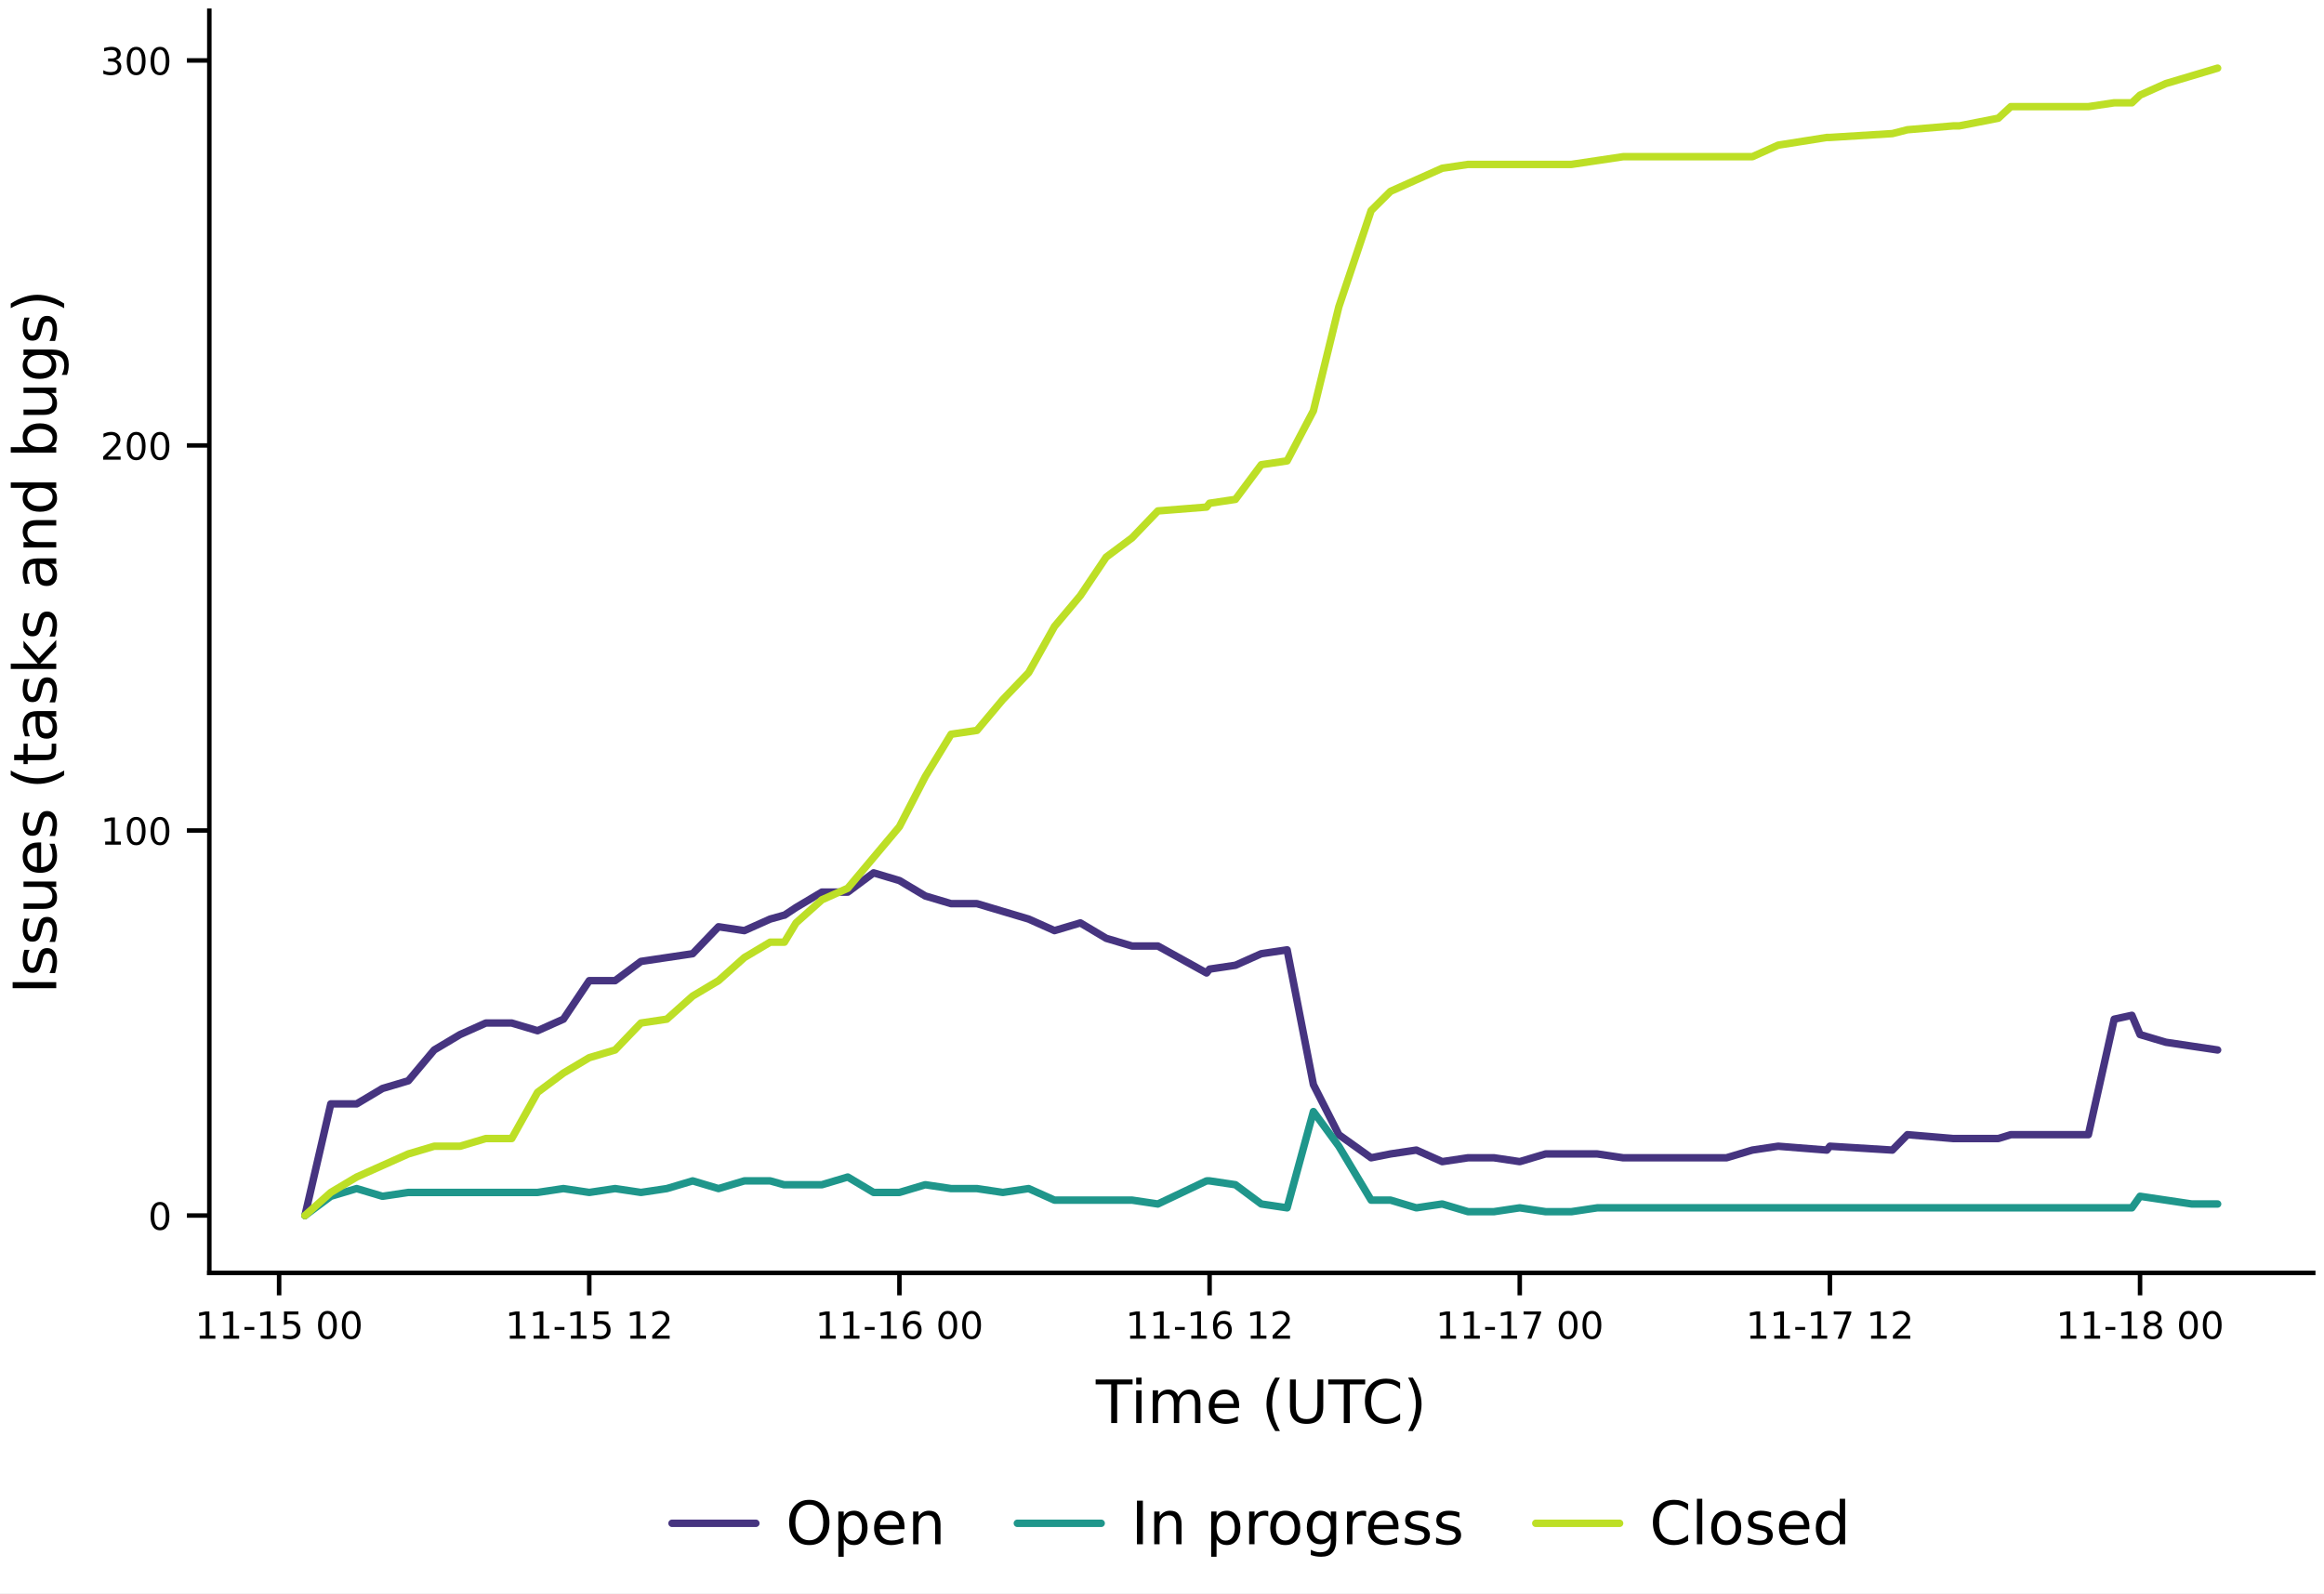
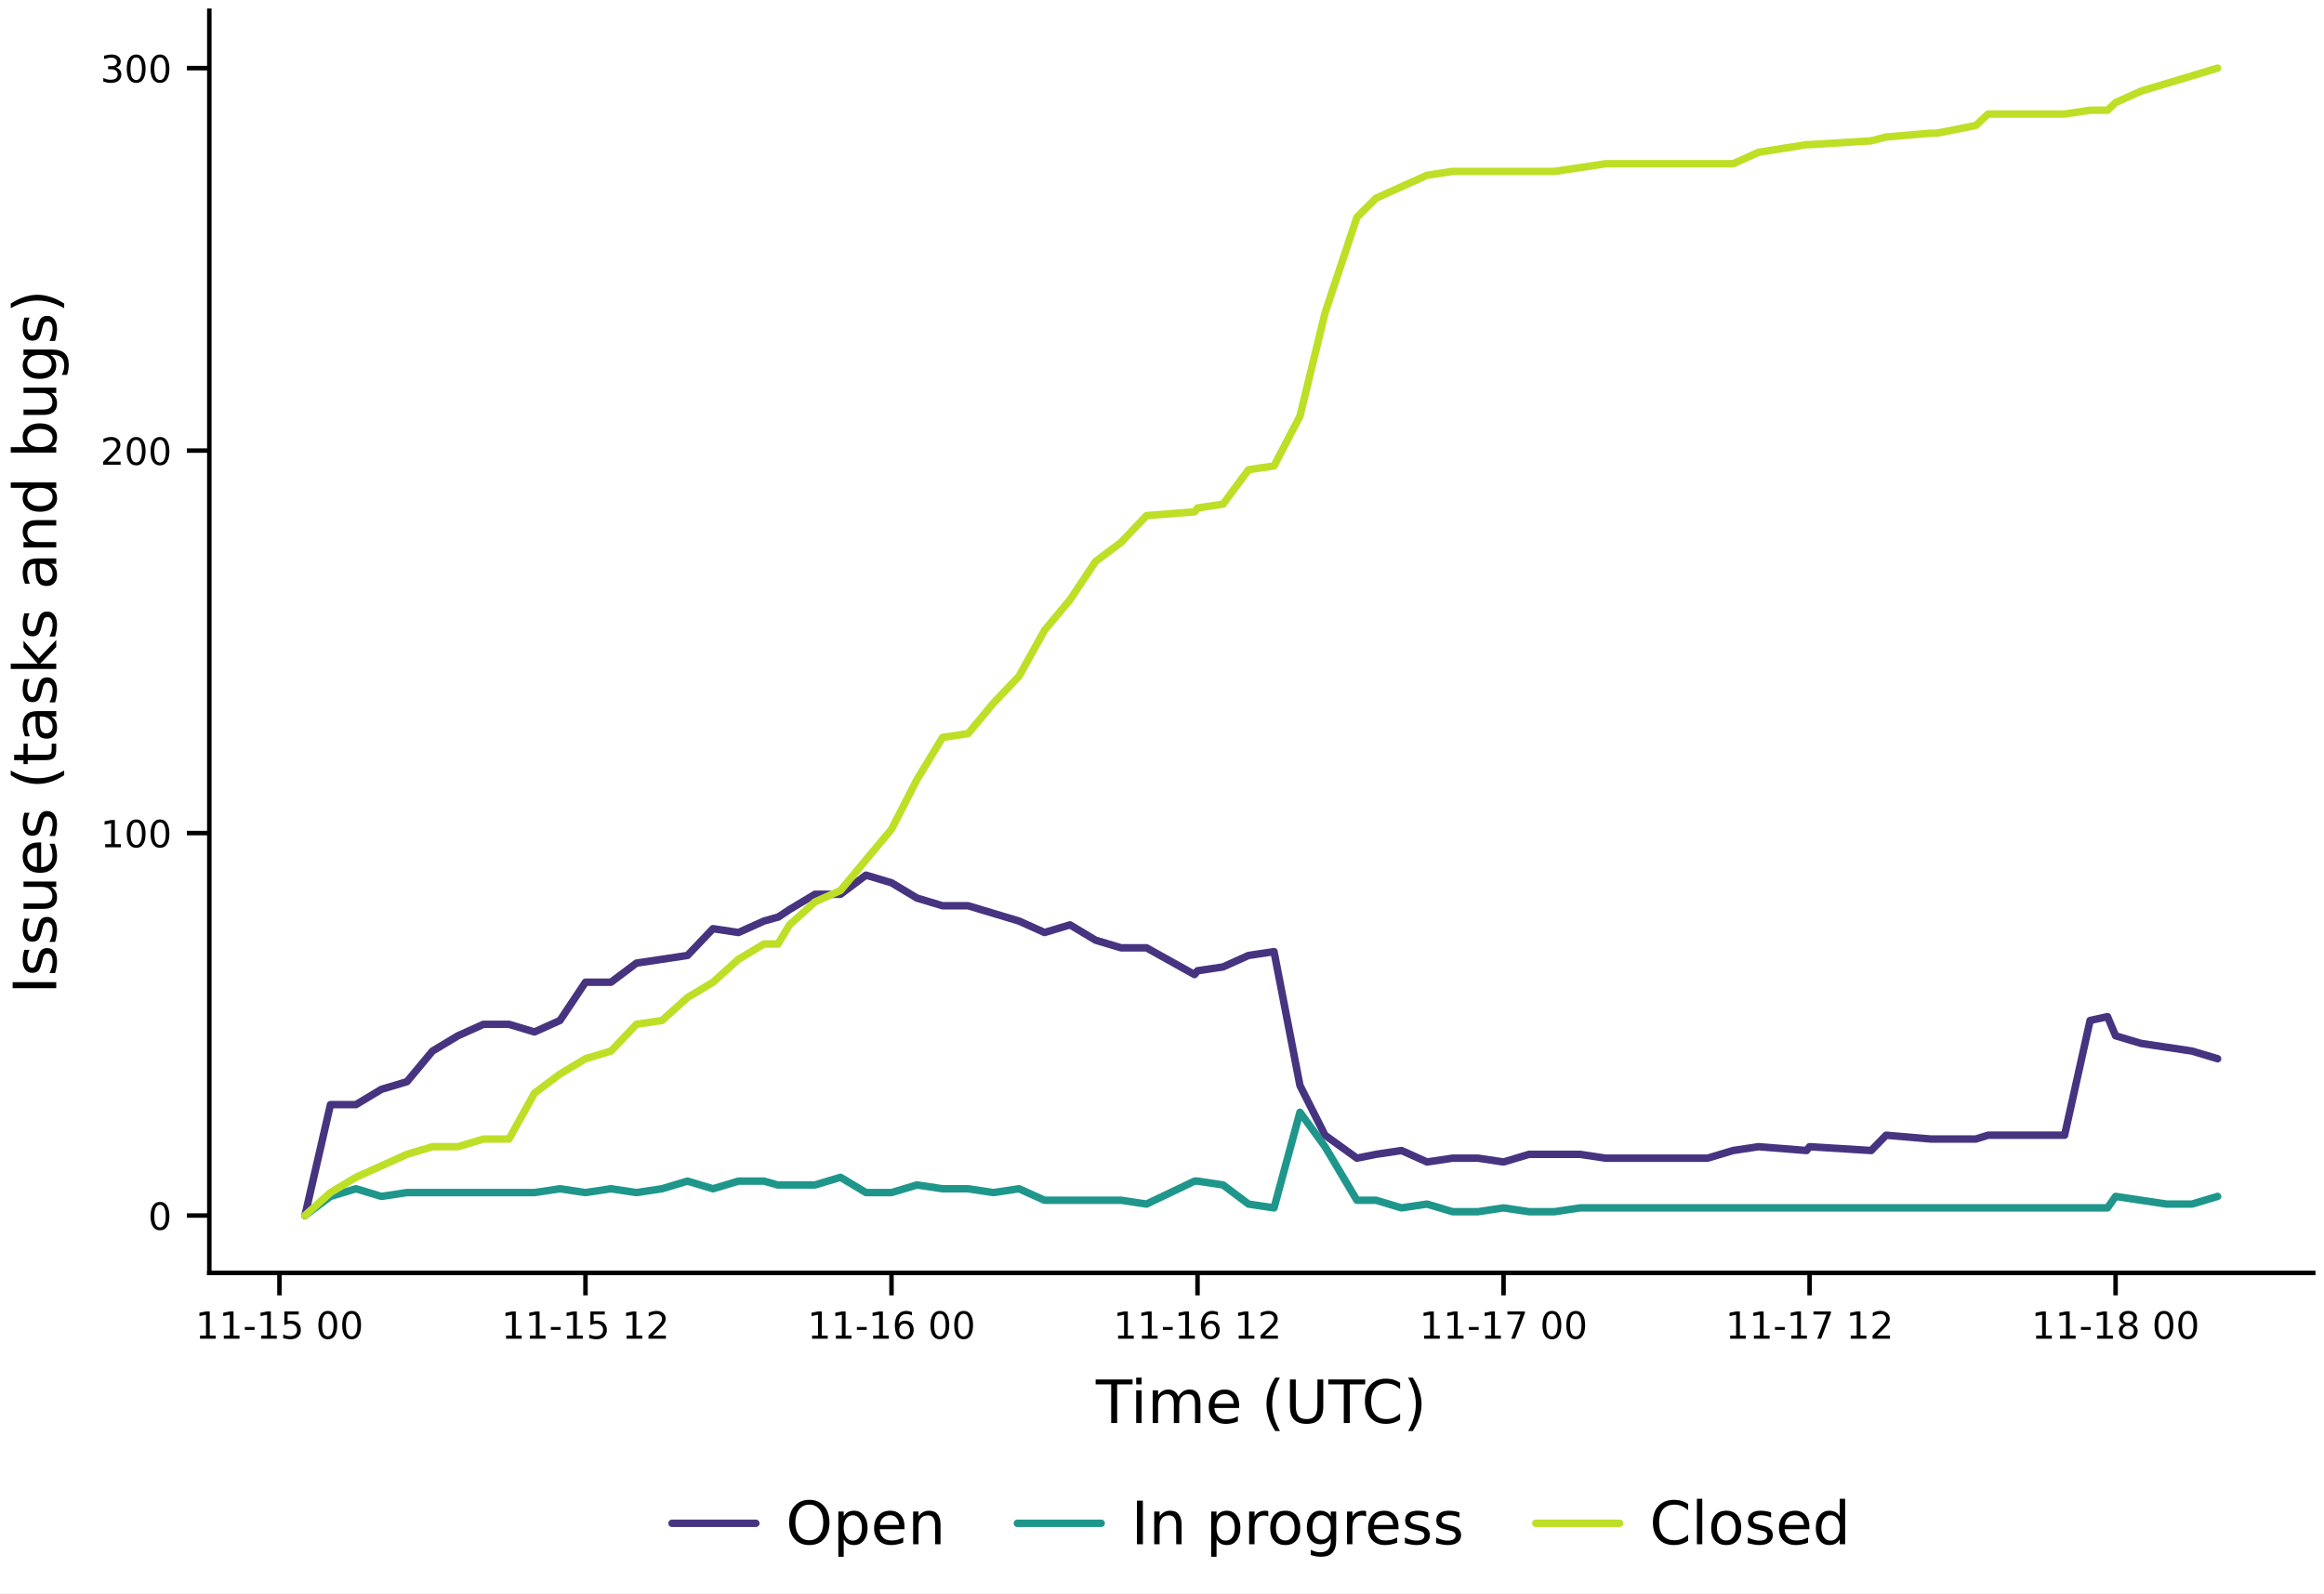
<svg xmlns="http://www.w3.org/2000/svg" xmlns:xlink="http://www.w3.org/1999/xlink" width="310.696pt" height="213.046pt" viewBox="0 0 310.696 213.046" version="1.1">
  <defs>
    <style type="text/css">*{stroke-linejoin: round; stroke-linecap: butt}</style>
  </defs>
  <g id="figure_1">
    <g id="patch_1">
      <path d="M -0 213.046  L 310.696 213.046  L 310.696 0  L -0 0  z " style="fill: #ffffff" />
    </g>
    <g id="axes_1">
      <g id="patch_2">
        <path d="M 27.984 170.203  L 309.256 170.203  L 309.256 1.44  L 27.984 1.44  z " style="fill: #ffffff" />
      </g>
      <g id="matplotlib.axis_1">
        <g id="xtick_1">
          <g id="line2d_1">
            <defs>
-               <path id="m3ddd1375d2" d="M 0 0  L 0 3  " style="stroke: #000000; stroke-width: 0.6" />
+               <path id="mb16ceb056b" d="M 0 0  L 0 3  " style="stroke: #000000; stroke-width: 0.6" />
            </defs>
            <g>
-               <use xlink:href="#m3ddd1375d2" x="37.314" y="170.203" style="stroke: #000000; stroke-width: 0.6" />
+               <use xlink:href="#mb16ceb056b" x="37.36" y="170.203" style="stroke: #000000; stroke-width: 0.6" />
            </g>
          </g>
          <g id="text_1">
-             <text style="font-size: 5px; font-family: 'DejaVu Sans', sans-serif; text-anchor: middle" x="37.314" y="179.002" transform="rotate(-0 37.31402 179.0017)">11-15 00</text>
+             <text style="font-size: 5px; font-family: 'DejaVu Sans', sans-serif; text-anchor: middle" x="37.36" y="179.002" transform="rotate(-0 37.36009 179.0017)">11-15 00</text>
          </g>
        </g>
        <g id="xtick_2">
          <g id="line2d_2">
            <g>
-               <use xlink:href="#m3ddd1375d2" x="78.779" y="170.203" style="stroke: #000000; stroke-width: 0.6" />
+               <use xlink:href="#mb16ceb056b" x="78.272" y="170.203" style="stroke: #000000; stroke-width: 0.6" />
            </g>
          </g>
          <g id="text_2">
-             <text style="font-size: 5px; font-family: 'DejaVu Sans', sans-serif; text-anchor: middle" x="78.779" y="179.002" transform="rotate(-0 78.77909 179.0017)">11-15 12</text>
+             <text style="font-size: 5px; font-family: 'DejaVu Sans', sans-serif; text-anchor: middle" x="78.272" y="179.002" transform="rotate(-0 78.2723 179.0017)">11-15 12</text>
          </g>
        </g>
        <g id="xtick_3">
          <g id="line2d_3">
            <g>
-               <use xlink:href="#m3ddd1375d2" x="120.244" y="170.203" style="stroke: #000000; stroke-width: 0.6" />
+               <use xlink:href="#mb16ceb056b" x="119.185" y="170.203" style="stroke: #000000; stroke-width: 0.6" />
            </g>
          </g>
          <g id="text_3">
-             <text style="font-size: 5px; font-family: 'DejaVu Sans', sans-serif; text-anchor: middle" x="120.244" y="179.002" transform="rotate(-0 120.2442 179.0017)">11-16 00</text>
+             <text style="font-size: 5px; font-family: 'DejaVu Sans', sans-serif; text-anchor: middle" x="119.185" y="179.002" transform="rotate(-0 119.1845 179.0017)">11-16 00</text>
          </g>
        </g>
        <g id="xtick_4">
          <g id="line2d_4">
            <g>
-               <use xlink:href="#m3ddd1375d2" x="161.709" y="170.203" style="stroke: #000000; stroke-width: 0.6" />
+               <use xlink:href="#mb16ceb056b" x="160.097" y="170.203" style="stroke: #000000; stroke-width: 0.6" />
            </g>
          </g>
          <g id="text_4">
-             <text style="font-size: 5px; font-family: 'DejaVu Sans', sans-serif; text-anchor: middle" x="161.709" y="179.002" transform="rotate(-0 161.7093 179.0017)">11-16 12</text>
+             <text style="font-size: 5px; font-family: 'DejaVu Sans', sans-serif; text-anchor: middle" x="160.097" y="179.002" transform="rotate(-0 160.0967 179.0017)">11-16 12</text>
          </g>
        </g>
        <g id="xtick_5">
          <g id="line2d_5">
            <g>
-               <use xlink:href="#m3ddd1375d2" x="203.174" y="170.203" style="stroke: #000000; stroke-width: 0.6" />
+               <use xlink:href="#mb16ceb056b" x="201.009" y="170.203" style="stroke: #000000; stroke-width: 0.6" />
            </g>
          </g>
          <g id="text_5">
-             <text style="font-size: 5px; font-family: 'DejaVu Sans', sans-serif; text-anchor: middle" x="203.174" y="179.002" transform="rotate(-0 203.1743 179.0017)">11-17 00</text>
+             <text style="font-size: 5px; font-family: 'DejaVu Sans', sans-serif; text-anchor: middle" x="201.009" y="179.002" transform="rotate(-0 201.0089 179.0017)">11-17 00</text>
          </g>
        </g>
        <g id="xtick_6">
          <g id="line2d_6">
            <g>
-               <use xlink:href="#m3ddd1375d2" x="244.639" y="170.203" style="stroke: #000000; stroke-width: 0.6" />
+               <use xlink:href="#mb16ceb056b" x="241.921" y="170.203" style="stroke: #000000; stroke-width: 0.6" />
            </g>
          </g>
          <g id="text_6">
-             <text style="font-size: 5px; font-family: 'DejaVu Sans', sans-serif; text-anchor: middle" x="244.639" y="179.002" transform="rotate(-0 244.6394 179.0017)">11-17 12</text>
+             <text style="font-size: 5px; font-family: 'DejaVu Sans', sans-serif; text-anchor: middle" x="241.921" y="179.002" transform="rotate(-0 241.9211 179.0017)">11-17 12</text>
          </g>
        </g>
        <g id="xtick_7">
          <g id="line2d_7">
            <g>
-               <use xlink:href="#m3ddd1375d2" x="286.104" y="170.203" style="stroke: #000000; stroke-width: 0.6" />
+               <use xlink:href="#mb16ceb056b" x="282.833" y="170.203" style="stroke: #000000; stroke-width: 0.6" />
            </g>
          </g>
          <g id="text_7">
-             <text style="font-size: 5px; font-family: 'DejaVu Sans', sans-serif; text-anchor: middle" x="286.104" y="179.002" transform="rotate(-0 286.1045 179.0017)">11-18 00</text>
+             <text style="font-size: 5px; font-family: 'DejaVu Sans', sans-serif; text-anchor: middle" x="282.833" y="179.002" transform="rotate(-0 282.8334 179.0017)">11-18 00</text>
          </g>
        </g>
        <g id="text_8">
          <text style="font-size: 8px; font-family: 'DejaVu Sans', sans-serif; text-anchor: middle" x="168.62" y="190.282" transform="rotate(-0 168.6201 190.2816)">Time (UTC)</text>
        </g>
      </g>
      <g id="matplotlib.axis_2">
        <g id="ytick_1">
          <g id="line2d_8">
            <defs>
-               <path id="mdf09e97a0e" d="M 0 0  L -3 0  " style="stroke: #000000; stroke-width: 0.6" />
+               <path id="mcb9f6c01fc" d="M 0 0  L -3 0  " style="stroke: #000000; stroke-width: 0.6" />
            </defs>
            <g>
-               <use xlink:href="#mdf09e97a0e" x="27.984" y="162.532" style="stroke: #000000; stroke-width: 0.6" />
+               <use xlink:href="#mcb9f6c01fc" x="27.984" y="162.532" style="stroke: #000000; stroke-width: 0.6" />
            </g>
          </g>
          <g id="text_9">
            <text style="font-size: 5px; font-family: 'DejaVu Sans', sans-serif; text-anchor: end" x="22.984" y="164.431" transform="rotate(-0 22.98438 164.4312)">0</text>
          </g>
        </g>
        <g id="ytick_2">
          <g id="line2d_9">
            <g>
-               <use xlink:href="#mdf09e97a0e" x="27.984" y="111.048" style="stroke: #000000; stroke-width: 0.6" />
+               <use xlink:href="#mcb9f6c01fc" x="27.984" y="111.392" style="stroke: #000000; stroke-width: 0.6" />
            </g>
          </g>
          <g id="text_10">
-             <text style="font-size: 5px; font-family: 'DejaVu Sans', sans-serif; text-anchor: end" x="22.984" y="112.948" transform="rotate(-0 22.98438 112.9478)">100</text>
+             <text style="font-size: 5px; font-family: 'DejaVu Sans', sans-serif; text-anchor: end" x="22.984" y="113.291" transform="rotate(-0 22.98438 113.291)">100</text>
          </g>
        </g>
        <g id="ytick_3">
          <g id="line2d_10">
            <g>
-               <use xlink:href="#mdf09e97a0e" x="27.984" y="59.565" style="stroke: #000000; stroke-width: 0.6" />
+               <use xlink:href="#mcb9f6c01fc" x="27.984" y="60.251" style="stroke: #000000; stroke-width: 0.6" />
            </g>
          </g>
          <g id="text_11">
-             <text style="font-size: 5px; font-family: 'DejaVu Sans', sans-serif; text-anchor: end" x="22.984" y="61.464" transform="rotate(-0 22.98438 61.46427)">200</text>
+             <text style="font-size: 5px; font-family: 'DejaVu Sans', sans-serif; text-anchor: end" x="22.984" y="62.151" transform="rotate(-0 22.98438 62.15072)">200</text>
          </g>
        </g>
        <g id="ytick_4">
          <g id="line2d_11">
            <g>
-               <use xlink:href="#mdf09e97a0e" x="27.984" y="8.081" style="stroke: #000000; stroke-width: 0.6" />
+               <use xlink:href="#mcb9f6c01fc" x="27.984" y="9.111" style="stroke: #000000; stroke-width: 0.6" />
            </g>
          </g>
          <g id="text_12">
-             <text style="font-size: 5px; font-family: 'DejaVu Sans', sans-serif; text-anchor: end" x="22.984" y="9.981" transform="rotate(-0 22.98438 9.980784)">300</text>
+             <text style="font-size: 5px; font-family: 'DejaVu Sans', sans-serif; text-anchor: end" x="22.984" y="11.01" transform="rotate(-0 22.98438 11.01045)">300</text>
          </g>
        </g>
        <g id="text_13">
          <text style="font-size: 8px; font-family: 'DejaVu Sans', sans-serif; text-anchor: middle" x="7.519" y="85.821" transform="rotate(-90 7.51875 85.82143)">Issues (tasks and bugs)</text>
        </g>
      </g>
      <g id="line2d_12">
-         <path d="M 40.769 162.532  L 44.225 147.602  L 47.68 147.602  L 51.136 145.542  L 54.591 144.513  L 58.047 140.394  L 61.502 138.335  L 64.957 136.79  L 68.413 136.79  L 71.868 137.82  L 75.324 136.275  L 78.779 131.127  L 82.235 131.127  L 85.69 128.553  L 89.145 128.038  L 92.601 127.523  L 96.056 123.919  L 99.512 124.434  L 102.967 122.89  L 104.81 122.375  L 104.868 122.375  L 106.422 121.345  L 109.878 119.286  L 113.333 119.286  L 116.789 116.712  L 120.244 117.741  L 123.7 119.801  L 127.155 120.83  L 130.61 120.83  L 134.066 121.86  L 137.521 122.89  L 140.977 124.434  L 144.432 123.404  L 147.888 125.464  L 151.343 126.493  L 154.798 126.493  L 161.306 130.097  L 161.709 129.582  L 165.165 129.068  L 168.62 127.523  L 172.076 127.008  L 175.589 145.027  L 178.986 151.72  L 183.306 154.809  L 185.897 154.294  L 189.353 153.78  L 192.808 155.324  L 196.263 154.809  L 199.719 154.809  L 203.174 155.324  L 206.63 154.294  L 210.085 154.294  L 213.541 154.294  L 216.996 154.809  L 220.451 154.809  L 223.907 154.809  L 227.362 154.809  L 230.818 154.809  L 234.273 153.78  L 237.729 153.265  L 244.236 153.78  L 244.639 153.265  L 252.99 153.78  L 255.006 151.72  L 261.11 152.235  L 261.917 152.235  L 267.157 152.235  L 268.827 151.72  L 272.283 151.72  L 275.738 151.72  L 279.194 151.72  L 282.649 136.275  L 285.01 135.76  L 286.104 138.335  L 289.56 139.364  L 293.015 139.879  L 296.471 140.394  " clip-path="url(#p05874a66dd)" style="fill: none; stroke: #463480; stroke-linecap: round" />
+         <path d="M 40.769 162.532  L 44.179 147.701  L 47.588 147.701  L 50.997 145.656  L 54.407 144.633  L 57.816 140.542  L 61.226 138.496  L 64.635 136.962  L 68.044 136.962  L 71.454 137.985  L 74.863 136.45  L 78.272 131.336  L 81.682 131.336  L 85.091 128.779  L 88.5 128.268  L 91.91 127.756  L 95.319 124.177  L 98.728 124.688  L 102.138 123.154  L 103.956 122.642  L 104.013 122.642  L 105.547 121.62  L 108.956 119.574  L 112.366 119.574  L 115.775 117.017  L 119.185 118.04  L 122.594 120.085  L 126.003 121.108  L 129.413 121.108  L 132.822 122.131  L 136.231 123.154  L 139.641 124.688  L 143.05 123.665  L 146.459 125.711  L 149.869 126.734  L 153.278 126.734  L 159.699 130.313  L 160.097 129.802  L 163.506 129.291  L 166.915 127.756  L 170.325 127.245  L 173.791 145.144  L 177.143 151.792  L 181.405 154.861  L 183.962 154.349  L 187.372 153.838  L 190.781 155.372  L 194.19 154.861  L 197.6 154.861  L 201.009 155.372  L 204.418 154.349  L 207.828 154.349  L 211.237 154.349  L 214.646 154.861  L 218.056 154.861  L 221.465 154.861  L 224.874 154.861  L 228.284 154.861  L 231.693 153.838  L 235.102 153.327  L 241.523 153.838  L 241.921 153.327  L 250.16 153.838  L 252.149 151.792  L 258.172 152.304  L 258.968 152.304  L 264.139 152.304  L 265.787 151.792  L 269.196 151.792  L 272.605 151.792  L 276.015 151.792  L 279.424 136.45  L 281.754 135.939  L 282.833 138.496  L 286.243 139.519  L 289.652 140.03  L 293.061 140.542  L 296.471 141.564  " clip-path="url(#pd58aba3f62)" style="fill: none; stroke: #463480; stroke-linecap: round" />
      </g>
      <g id="line2d_13">
-         <path d="M 40.769 162.532  L 44.225 159.958  L 47.68 158.928  L 51.136 159.958  L 54.591 159.443  L 58.047 159.443  L 61.502 159.443  L 64.957 159.443  L 68.413 159.443  L 71.868 159.443  L 75.324 158.928  L 78.779 159.443  L 82.235 158.928  L 85.69 159.443  L 89.145 158.928  L 92.601 157.898  L 96.056 158.928  L 99.512 157.898  L 102.967 157.898  L 104.81 158.413  L 104.868 158.413  L 106.422 158.413  L 109.878 158.413  L 113.333 157.383  L 116.789 159.443  L 120.244 159.443  L 123.7 158.413  L 127.155 158.928  L 130.61 158.928  L 134.066 159.443  L 137.521 158.928  L 140.977 160.472  L 144.432 160.472  L 147.888 160.472  L 151.343 160.472  L 154.798 160.987  L 161.306 157.898  L 161.709 157.898  L 165.165 158.413  L 168.62 160.987  L 172.076 161.502  L 175.589 148.631  L 178.986 153.265  L 183.306 160.472  L 185.897 160.472  L 189.353 161.502  L 192.808 160.987  L 196.263 162.017  L 199.719 162.017  L 203.174 161.502  L 206.63 162.017  L 210.085 162.017  L 213.541 161.502  L 216.996 161.502  L 220.451 161.502  L 223.907 161.502  L 227.362 161.502  L 230.818 161.502  L 234.273 161.502  L 237.729 161.502  L 244.236 161.502  L 244.639 161.502  L 252.99 161.502  L 255.006 161.502  L 261.11 161.502  L 261.917 161.502  L 267.157 161.502  L 268.827 161.502  L 272.283 161.502  L 275.738 161.502  L 279.194 161.502  L 282.649 161.502  L 285.01 161.502  L 286.104 159.958  L 289.56 160.472  L 293.015 160.987  L 296.471 160.987  " clip-path="url(#p05874a66dd)" style="fill: none; stroke: #1f968b; stroke-linecap: round" />
+         <path d="M 40.769 162.532  L 44.179 159.975  L 47.588 158.952  L 50.997 159.975  L 54.407 159.463  L 57.816 159.463  L 61.226 159.463  L 64.635 159.463  L 68.044 159.463  L 71.454 159.463  L 74.863 158.952  L 78.272 159.463  L 81.682 158.952  L 85.091 159.463  L 88.5 158.952  L 91.91 157.929  L 95.319 158.952  L 98.728 157.929  L 102.138 157.929  L 103.956 158.441  L 104.013 158.441  L 105.547 158.441  L 108.956 158.441  L 112.366 157.418  L 115.775 159.463  L 119.185 159.463  L 122.594 158.441  L 126.003 158.952  L 129.413 158.952  L 132.822 159.463  L 136.231 158.952  L 139.641 160.486  L 143.05 160.486  L 146.459 160.486  L 149.869 160.486  L 153.278 160.998  L 159.699 157.929  L 160.097 157.929  L 163.506 158.441  L 166.915 160.998  L 170.325 161.509  L 173.791 148.724  L 177.143 153.327  L 181.405 160.486  L 183.962 160.486  L 187.372 161.509  L 190.781 160.998  L 194.19 162.02  L 197.6 162.02  L 201.009 161.509  L 204.418 162.02  L 207.828 162.02  L 211.237 161.509  L 214.646 161.509  L 218.056 161.509  L 221.465 161.509  L 224.874 161.509  L 228.284 161.509  L 231.693 161.509  L 235.102 161.509  L 241.523 161.509  L 241.921 161.509  L 250.16 161.509  L 252.149 161.509  L 258.172 161.509  L 258.968 161.509  L 264.139 161.509  L 265.787 161.509  L 269.196 161.509  L 272.605 161.509  L 276.015 161.509  L 279.424 161.509  L 281.754 161.509  L 282.833 159.975  L 286.243 160.486  L 289.652 160.998  L 293.061 160.998  L 296.471 159.975  " clip-path="url(#pd58aba3f62)" style="fill: none; stroke: #1f968b; stroke-linecap: round" />
      </g>
      <g id="line2d_14">
-         <path d="M 40.769 162.532  L 44.225 159.443  L 47.68 157.383  L 51.136 155.839  L 54.591 154.294  L 58.047 153.265  L 61.502 153.265  L 64.957 152.235  L 68.413 152.235  L 71.868 146.057  L 75.324 143.483  L 78.779 141.424  L 82.235 140.394  L 85.69 136.79  L 89.145 136.275  L 92.601 133.186  L 96.056 131.127  L 99.512 128.038  L 102.967 125.979  L 104.81 125.979  L 104.868 125.979  L 106.422 123.404  L 109.878 120.315  L 113.333 118.771  L 116.789 114.652  L 120.244 110.534  L 123.7 103.841  L 127.155 98.177  L 130.61 97.663  L 134.066 93.544  L 137.521 89.94  L 140.977 83.762  L 144.432 79.643  L 147.888 74.495  L 151.343 71.921  L 154.798 68.317  L 161.306 67.802  L 161.709 67.287  L 165.165 66.773  L 168.62 62.139  L 172.076 61.624  L 175.589 54.931  L 178.986 41.031  L 183.306 28.16  L 185.897 25.586  L 189.353 24.041  L 192.808 22.497  L 196.263 21.982  L 199.719 21.982  L 203.174 21.982  L 206.63 21.982  L 210.085 21.982  L 213.541 21.467  L 216.996 20.952  L 220.451 20.952  L 223.907 20.952  L 227.362 20.952  L 230.818 20.952  L 234.273 20.952  L 237.729 19.408  L 244.236 18.378  L 244.639 18.378  L 252.99 17.863  L 255.006 17.348  L 261.11 16.834  L 261.917 16.834  L 267.157 15.804  L 268.827 14.259  L 272.283 14.259  L 275.738 14.259  L 279.194 14.259  L 282.649 13.745  L 285.01 13.745  L 286.104 12.715  L 289.56 11.17  L 293.015 10.141  L 296.471 9.111  " clip-path="url(#p05874a66dd)" style="fill: none; stroke: #bddf26; stroke-linecap: round" />
+         <path d="M 40.769 162.532  L 44.179 159.463  L 47.588 157.418  L 50.997 155.884  L 54.407 154.349  L 57.816 153.327  L 61.226 153.327  L 64.635 152.304  L 68.044 152.304  L 71.454 146.167  L 74.863 143.61  L 78.272 141.564  L 81.682 140.542  L 85.091 136.962  L 88.5 136.45  L 91.91 133.382  L 95.319 131.336  L 98.728 128.268  L 102.138 126.222  L 103.956 126.222  L 104.013 126.222  L 105.547 123.665  L 108.956 120.597  L 112.366 119.063  L 115.775 114.971  L 119.185 110.88  L 122.594 104.232  L 126.003 98.606  L 129.413 98.095  L 132.822 94.004  L 136.231 90.424  L 139.641 84.287  L 143.05 80.196  L 146.459 75.082  L 149.869 72.525  L 153.278 68.945  L 159.699 68.434  L 160.097 67.922  L 163.506 67.411  L 166.915 62.808  L 170.325 62.297  L 173.791 55.649  L 177.143 41.841  L 181.405 29.056  L 183.962 26.499  L 187.372 24.965  L 190.781 23.43  L 194.19 22.919  L 197.6 22.919  L 201.009 22.919  L 204.418 22.919  L 207.828 22.919  L 211.237 22.408  L 214.646 21.896  L 218.056 21.896  L 221.465 21.896  L 224.874 21.896  L 228.284 21.896  L 231.693 21.896  L 235.102 20.362  L 241.523 19.339  L 241.921 19.339  L 250.16 18.828  L 252.149 18.316  L 258.172 17.805  L 258.968 17.805  L 264.139 16.782  L 265.787 15.248  L 269.196 15.248  L 272.605 15.248  L 276.015 15.248  L 279.424 14.736  L 281.754 14.736  L 282.833 13.714  L 286.243 12.179  L 289.652 11.157  L 293.061 10.134  L 296.471 9.111  " clip-path="url(#pd58aba3f62)" style="fill: none; stroke: #bddf26; stroke-linecap: round" />
      </g>
      <g id="patch_3">
        <path d="M 27.984 170.203  L 27.984 1.44  " style="fill: none; stroke: #000000; stroke-width: 0.6; stroke-linejoin: miter; stroke-linecap: square" />
      </g>
      <g id="patch_4">
        <path d="M 27.984 170.203  L 309.256 170.203  " style="fill: none; stroke: #000000; stroke-width: 0.6; stroke-linejoin: miter; stroke-linecap: square" />
      </g>
      <g id="legend_1">
        <g id="line2d_15">
          <path d="M 89.846 203.684  L 95.446 203.684  L 101.046 203.684  " style="fill: none; stroke: #463480; stroke-linecap: round" />
        </g>
        <g id="text_14">
          <text style="font-size: 8px; font-family: 'DejaVu Sans', sans-serif; text-anchor: start" x="105.046" y="206.484" transform="rotate(-0 105.0457 206.4837)">Open</text>
        </g>
        <g id="line2d_16">
          <path d="M 136.014 203.684  L 141.614 203.684  L 147.214 203.684  " style="fill: none; stroke: #1f968b; stroke-linecap: round" />
        </g>
        <g id="text_15">
          <text style="font-size: 8px; font-family: 'DejaVu Sans', sans-serif; text-anchor: start" x="151.214" y="206.484" transform="rotate(-0 151.2145 206.4837)">In progress</text>
        </g>
        <g id="line2d_17">
          <path d="M 205.322 203.684  L 210.922 203.684  L 216.522 203.684  " style="fill: none; stroke: #bddf26; stroke-linecap: round" />
        </g>
        <g id="text_16">
          <text style="font-size: 8px; font-family: 'DejaVu Sans', sans-serif; text-anchor: start" x="220.522" y="206.484" transform="rotate(-0 220.522 206.4837)">Closed</text>
        </g>
      </g>
    </g>
  </g>
  <defs>
-     <clipPath id="p05874a66dd">
+     <clipPath id="pd58aba3f62">
      <rect x="27.984" y="1.44" width="281.271" height="168.763" />
    </clipPath>
  </defs>
</svg>
